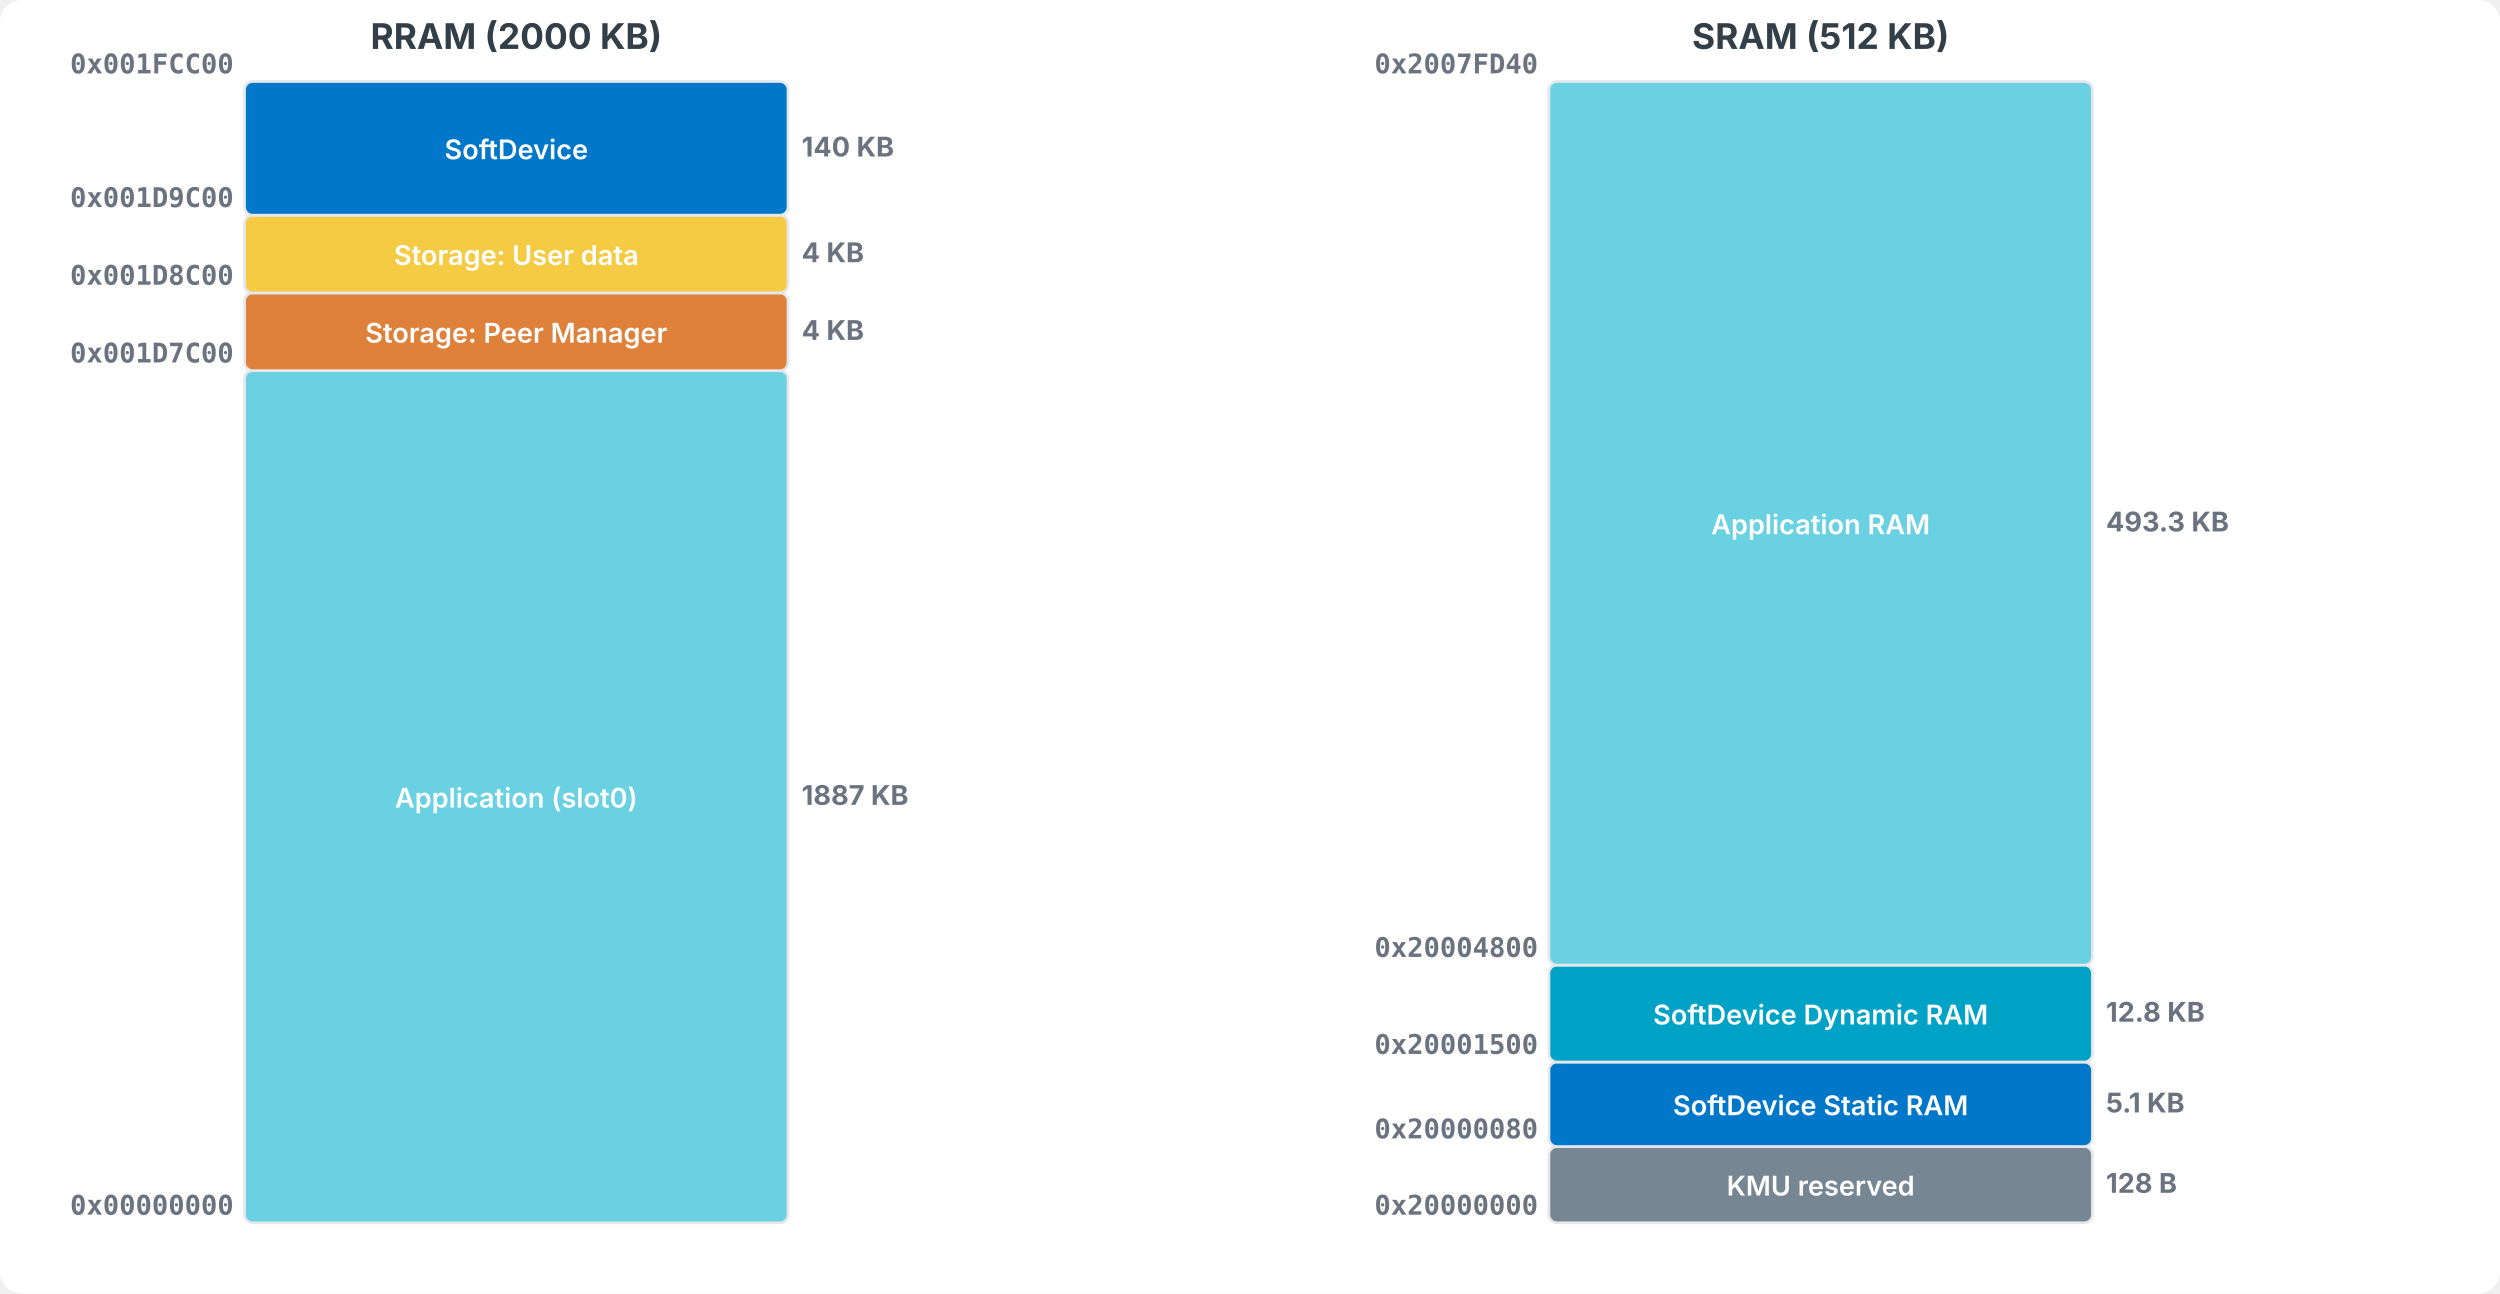
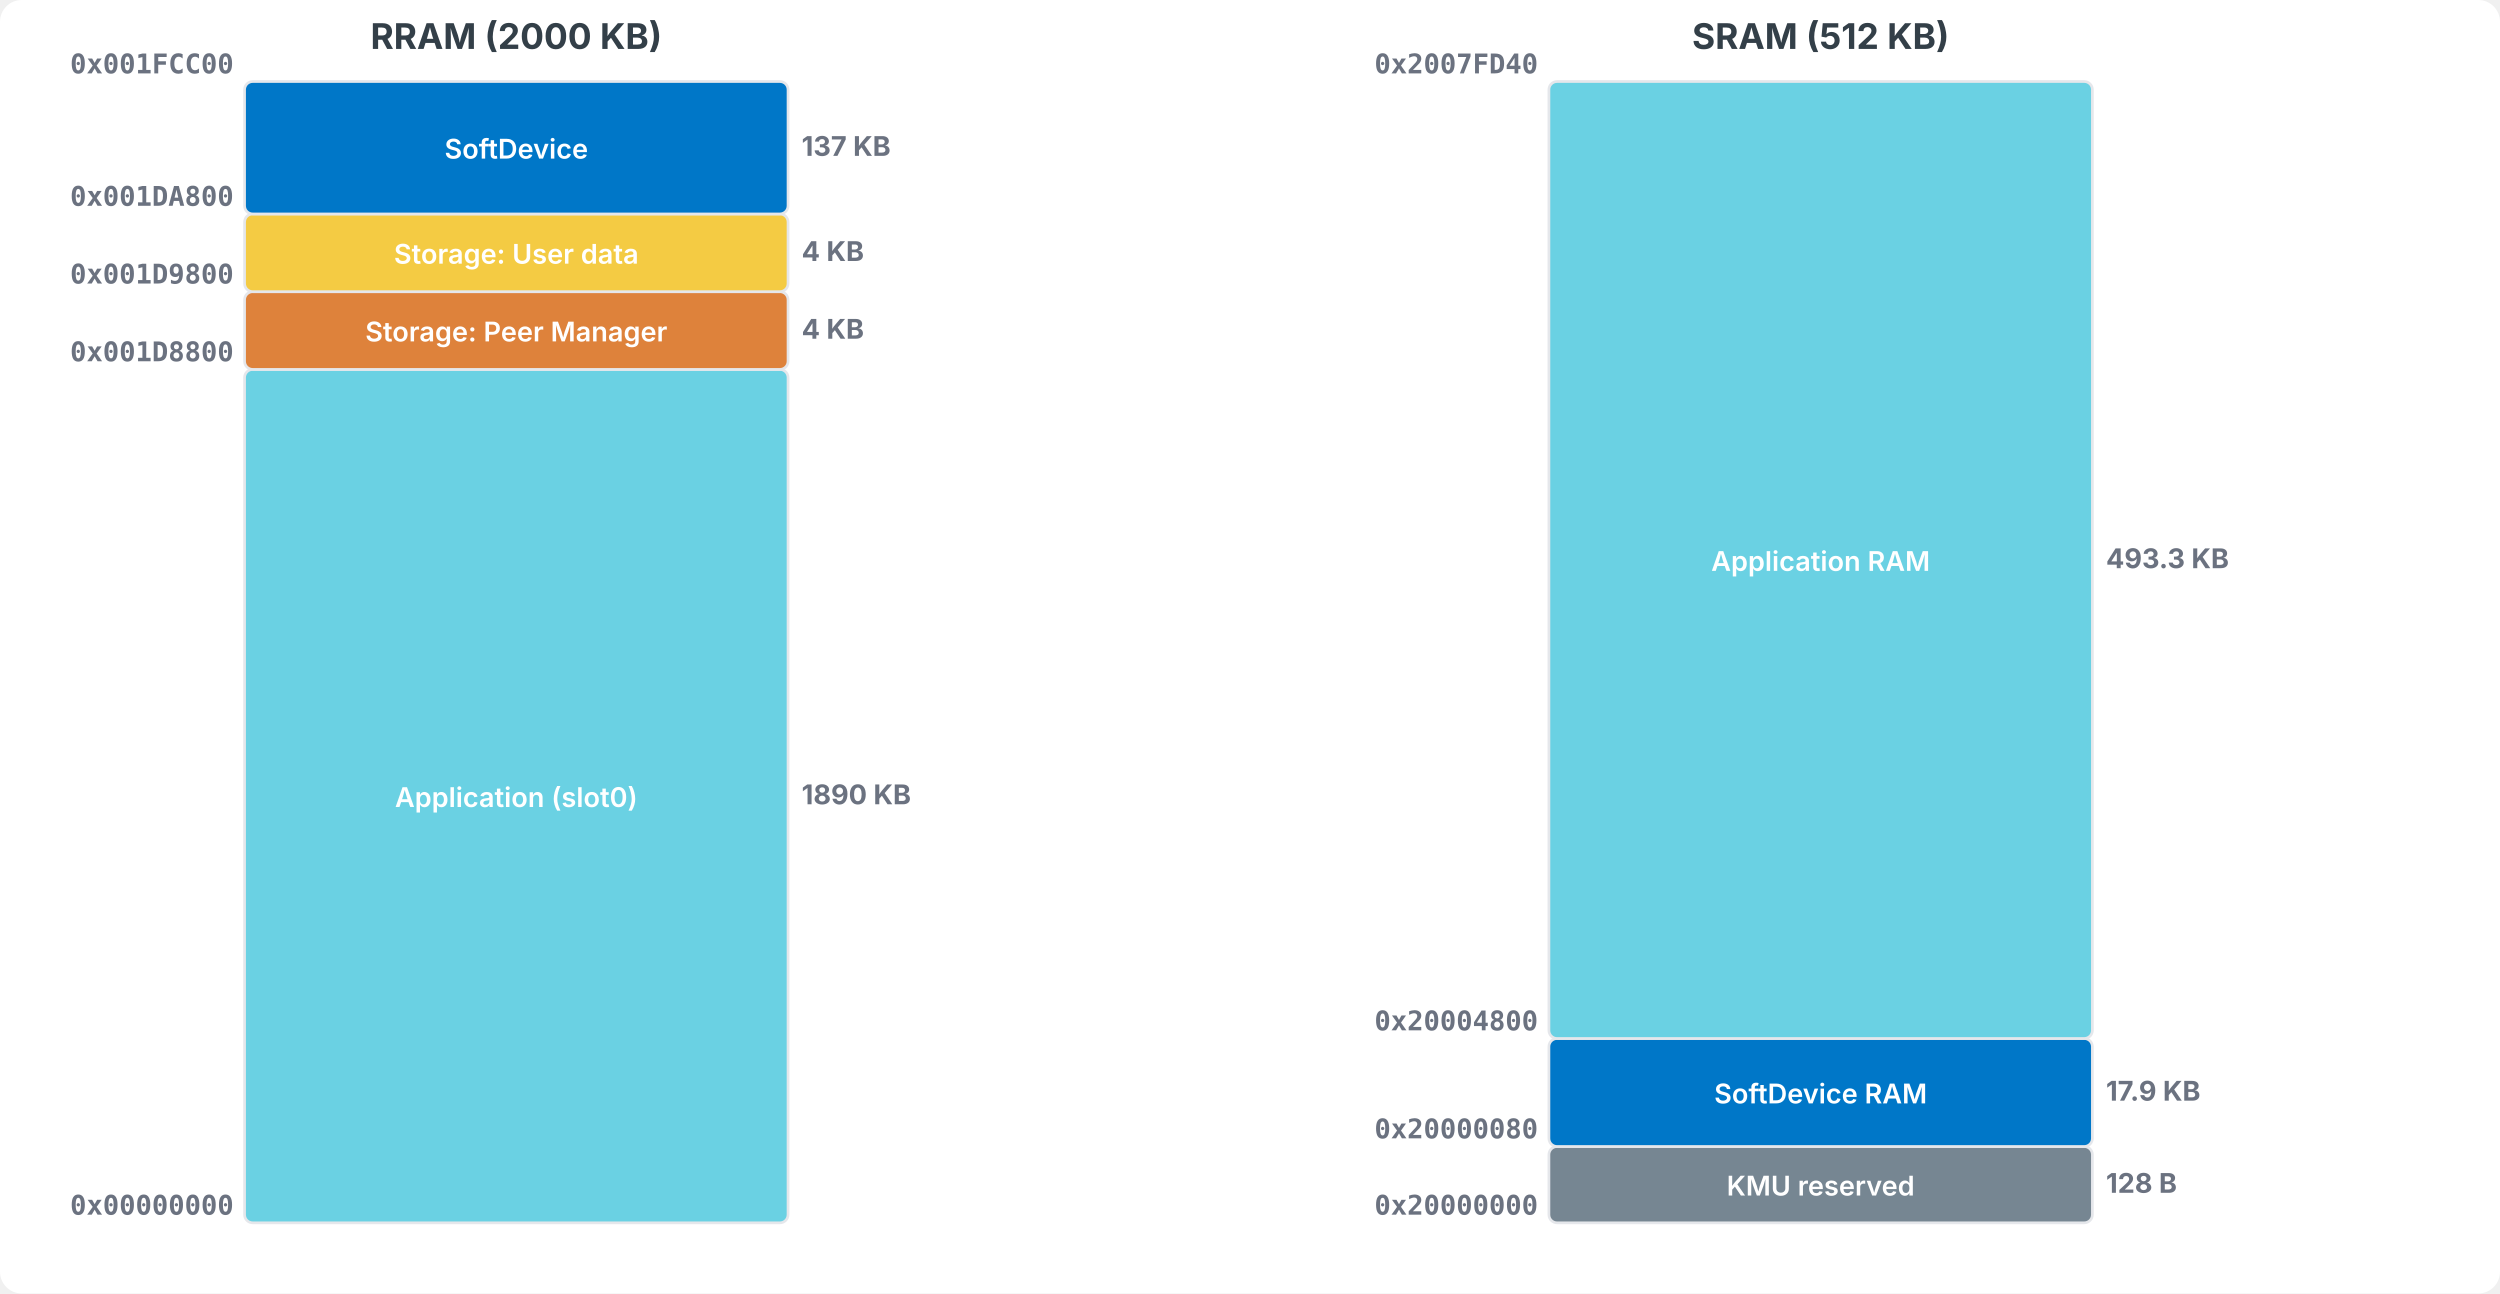
<svg xmlns="http://www.w3.org/2000/svg" viewBox="0 0 920 476" width="920" height="476" font-family="Inter, -apple-system, sans-serif">
  <rect width="100%" height="100%" fill="#ffffff" rx="8" />
  <text x="190.0" y="18" text-anchor="middle" font-size="13" font-weight="bold" fill="#333f48">RRAM (2000 KB)</text>
-   <rect x="90" y="136.4" width="200" height="313.6" fill="#6ad1e3" rx="3" stroke="#e5e7eb" stroke-width="1" />
-   <text x="190.0" y="297.2" text-anchor="middle" font-size="10" font-weight="600" fill="#fff">Application (slot0)</text>
+   <rect x="90" y="135.946" width="200" height="314.054" fill="#6ad1e3" rx="3" stroke="#e5e7eb" stroke-width="1" />
+   <text x="190.0" y="296.973" text-anchor="middle" font-size="10" font-weight="600" fill="#fff">Application (slot0)</text>
  <text x="86" y="447.0" text-anchor="end" font-size="10" font-weight="bold" font-family="monospace" fill="#6b7280">0x00000000</text>
-   <text x="295" y="296.2" text-anchor="start" font-size="10" font-weight="bold" fill="#6b7280">1887 KB</text>
-   <rect x="90" y="107.795" width="200" height="28.605" fill="#de823b" rx="3" stroke="#e5e7eb" stroke-width="1" />
-   <text x="190.0" y="126.097" text-anchor="middle" font-size="10" font-weight="600" fill="#fff">Storage: Peer Manager</text>
-   <text x="86" y="133.4" text-anchor="end" font-size="10" font-weight="bold" font-family="monospace" fill="#6b7280">0x001D7C00</text>
-   <text x="295" y="125.097" text-anchor="start" font-size="10" font-weight="bold" fill="#6b7280">4 KB</text>
-   <rect x="90" y="79.189" width="200" height="28.605" fill="#f4cb43" rx="3" stroke="#e5e7eb" stroke-width="1" />
-   <text x="190.0" y="97.492" text-anchor="middle" font-size="10" font-weight="600" fill="#fff">Storage: User data</text>
-   <text x="86" y="104.795" text-anchor="end" font-size="10" font-weight="bold" font-family="monospace" fill="#6b7280">0x001D8C00</text>
-   <text x="295" y="96.492" text-anchor="start" font-size="10" font-weight="bold" fill="#6b7280">4 KB</text>
-   <rect x="90" y="30" width="200" height="49.189" fill="#0077c8" rx="3" stroke="#e5e7eb" stroke-width="1" />
-   <text x="190.0" y="58.595" text-anchor="middle" font-size="10" font-weight="600" fill="#fff">SoftDevice</text>
-   <text x="86" y="76.189" text-anchor="end" font-size="10" font-weight="bold" font-family="monospace" fill="#6b7280">0x001D9C00</text>
-   <text x="295" y="57.595" text-anchor="start" font-size="10" font-weight="bold" fill="#6b7280">140 KB</text>
+   <text x="295" y="295.973" text-anchor="start" font-size="10" font-weight="bold" fill="#6b7280">1890 KB</text>
+   <rect x="90" y="107.341" width="200" height="28.605" fill="#de823b" rx="3" stroke="#e5e7eb" stroke-width="1" />
+   <text x="190.0" y="125.643" text-anchor="middle" font-size="10" font-weight="600" fill="#fff">Storage: Peer Manager</text>
+   <text x="86" y="132.946" text-anchor="end" font-size="10" font-weight="bold" font-family="monospace" fill="#6b7280">0x001D8800</text>
+   <text x="295" y="124.643" text-anchor="start" font-size="10" font-weight="bold" fill="#6b7280">4 KB</text>
+   <rect x="90" y="78.735" width="200" height="28.605" fill="#f4cb43" rx="3" stroke="#e5e7eb" stroke-width="1" />
+   <text x="190.0" y="97.038" text-anchor="middle" font-size="10" font-weight="600" fill="#fff">Storage: User data</text>
+   <text x="86" y="104.341" text-anchor="end" font-size="10" font-weight="bold" font-family="monospace" fill="#6b7280">0x001D9800</text>
+   <text x="295" y="96.038" text-anchor="start" font-size="10" font-weight="bold" fill="#6b7280">4 KB</text>
+   <rect x="90" y="30" width="200" height="48.735" fill="#0077c8" rx="3" stroke="#e5e7eb" stroke-width="1" />
+   <text x="190.0" y="58.368" text-anchor="middle" font-size="10" font-weight="600" fill="#fff">SoftDevice</text>
+   <text x="86" y="75.735" text-anchor="end" font-size="10" font-weight="bold" font-family="monospace" fill="#6b7280">0x001DA800</text>
+   <text x="295" y="57.368" text-anchor="start" font-size="10" font-weight="bold" fill="#6b7280">137 KB</text>
  <text x="86" y="27" text-anchor="end" font-size="10" font-weight="bold" font-family="monospace" fill="#6b7280">0x001FCC00</text>
  <text x="670.0" y="18" text-anchor="middle" font-size="13" font-weight="bold" fill="#333f48">SRAM (512 KB)</text>
-   <rect x="570" y="421.925" width="200" height="28.075" fill="#768692" rx="3" stroke="#e5e7eb" stroke-width="1" />
-   <text x="670.0" y="439.962" text-anchor="middle" font-size="10" font-weight="600" fill="#fff">KMU reserved</text>
+   <rect x="570" y="421.918" width="200" height="28.082" fill="#768692" rx="3" stroke="#e5e7eb" stroke-width="1" />
+   <text x="670.0" y="439.959" text-anchor="middle" font-size="10" font-weight="600" fill="#fff">KMU reserved</text>
  <text x="566" y="447.0" text-anchor="end" font-size="10" font-weight="bold" font-family="monospace" fill="#6b7280">0x20000000</text>
-   <text x="775" y="438.962" text-anchor="start" font-size="10" font-weight="bold" fill="#6b7280">128 B</text>
-   <rect x="570" y="390.838" width="200" height="31.087" fill="#0077c8" rx="3" stroke="#e5e7eb" stroke-width="1" />
-   <text x="670.0" y="410.381" text-anchor="middle" font-size="10" font-weight="600" fill="#fff">SoftDevice Static RAM</text>
-   <text x="566" y="418.925" text-anchor="end" font-size="10" font-weight="bold" font-family="monospace" fill="#6b7280">0x20000080</text>
-   <text x="775" y="409.381" text-anchor="start" font-size="10" font-weight="bold" fill="#6b7280">5.1 KB</text>
-   <rect x="570" y="355.157" width="200" height="35.68" fill="#00a2c6" rx="3" stroke="#e5e7eb" stroke-width="1" />
-   <text x="670.0" y="376.997" text-anchor="middle" font-size="10" font-weight="600" fill="#fff">SoftDevice Dynamic RAM</text>
-   <text x="566" y="387.838" text-anchor="end" font-size="10" font-weight="bold" font-family="monospace" fill="#6b7280">0x20001500</text>
-   <text x="775" y="375.997" text-anchor="start" font-size="10" font-weight="bold" fill="#6b7280">12.8 KB</text>
-   <rect x="570" y="30.0" width="200" height="325.157" fill="#6ad1e3" rx="3" stroke="#e5e7eb" stroke-width="1" />
-   <text x="670.0" y="196.579" text-anchor="middle" font-size="10" font-weight="600" fill="#fff">Application RAM</text>
-   <text x="566" y="352.157" text-anchor="end" font-size="10" font-weight="bold" font-family="monospace" fill="#6b7280">0x20004800</text>
-   <text x="775" y="195.579" text-anchor="start" font-size="10" font-weight="bold" fill="#6b7280">493.3 KB</text>
-   <text x="566" y="27.0" text-anchor="end" font-size="10" font-weight="bold" font-family="monospace" fill="#6b7280">0x2007FD40</text>
+   <text x="775" y="438.959" text-anchor="start" font-size="10" font-weight="bold" fill="#6b7280">128 B</text>
+   <rect x="570" y="382.172" width="200" height="39.746" fill="#0077c8" rx="3" stroke="#e5e7eb" stroke-width="1" />
+   <text x="670.0" y="406.045" text-anchor="middle" font-size="10" font-weight="600" fill="#fff">SoftDevice RAM</text>
+   <text x="566" y="418.918" text-anchor="end" font-size="10" font-weight="bold" font-family="monospace" fill="#6b7280">0x20000080</text>
+   <text x="775" y="405.045" text-anchor="start" font-size="10" font-weight="bold" fill="#6b7280">17.9 KB</text>
+   <rect x="570" y="30" width="200" height="352.172" fill="#6ad1e3" rx="3" stroke="#e5e7eb" stroke-width="1" />
+   <text x="670.0" y="210.086" text-anchor="middle" font-size="10" font-weight="600" fill="#fff">Application RAM</text>
+   <text x="566" y="379.172" text-anchor="end" font-size="10" font-weight="bold" font-family="monospace" fill="#6b7280">0x20004800</text>
+   <text x="775" y="209.086" text-anchor="start" font-size="10" font-weight="bold" fill="#6b7280">493.3 KB</text>
+   <text x="566" y="27" text-anchor="end" font-size="10" font-weight="bold" font-family="monospace" fill="#6b7280">0x2007FD40</text>
</svg>
